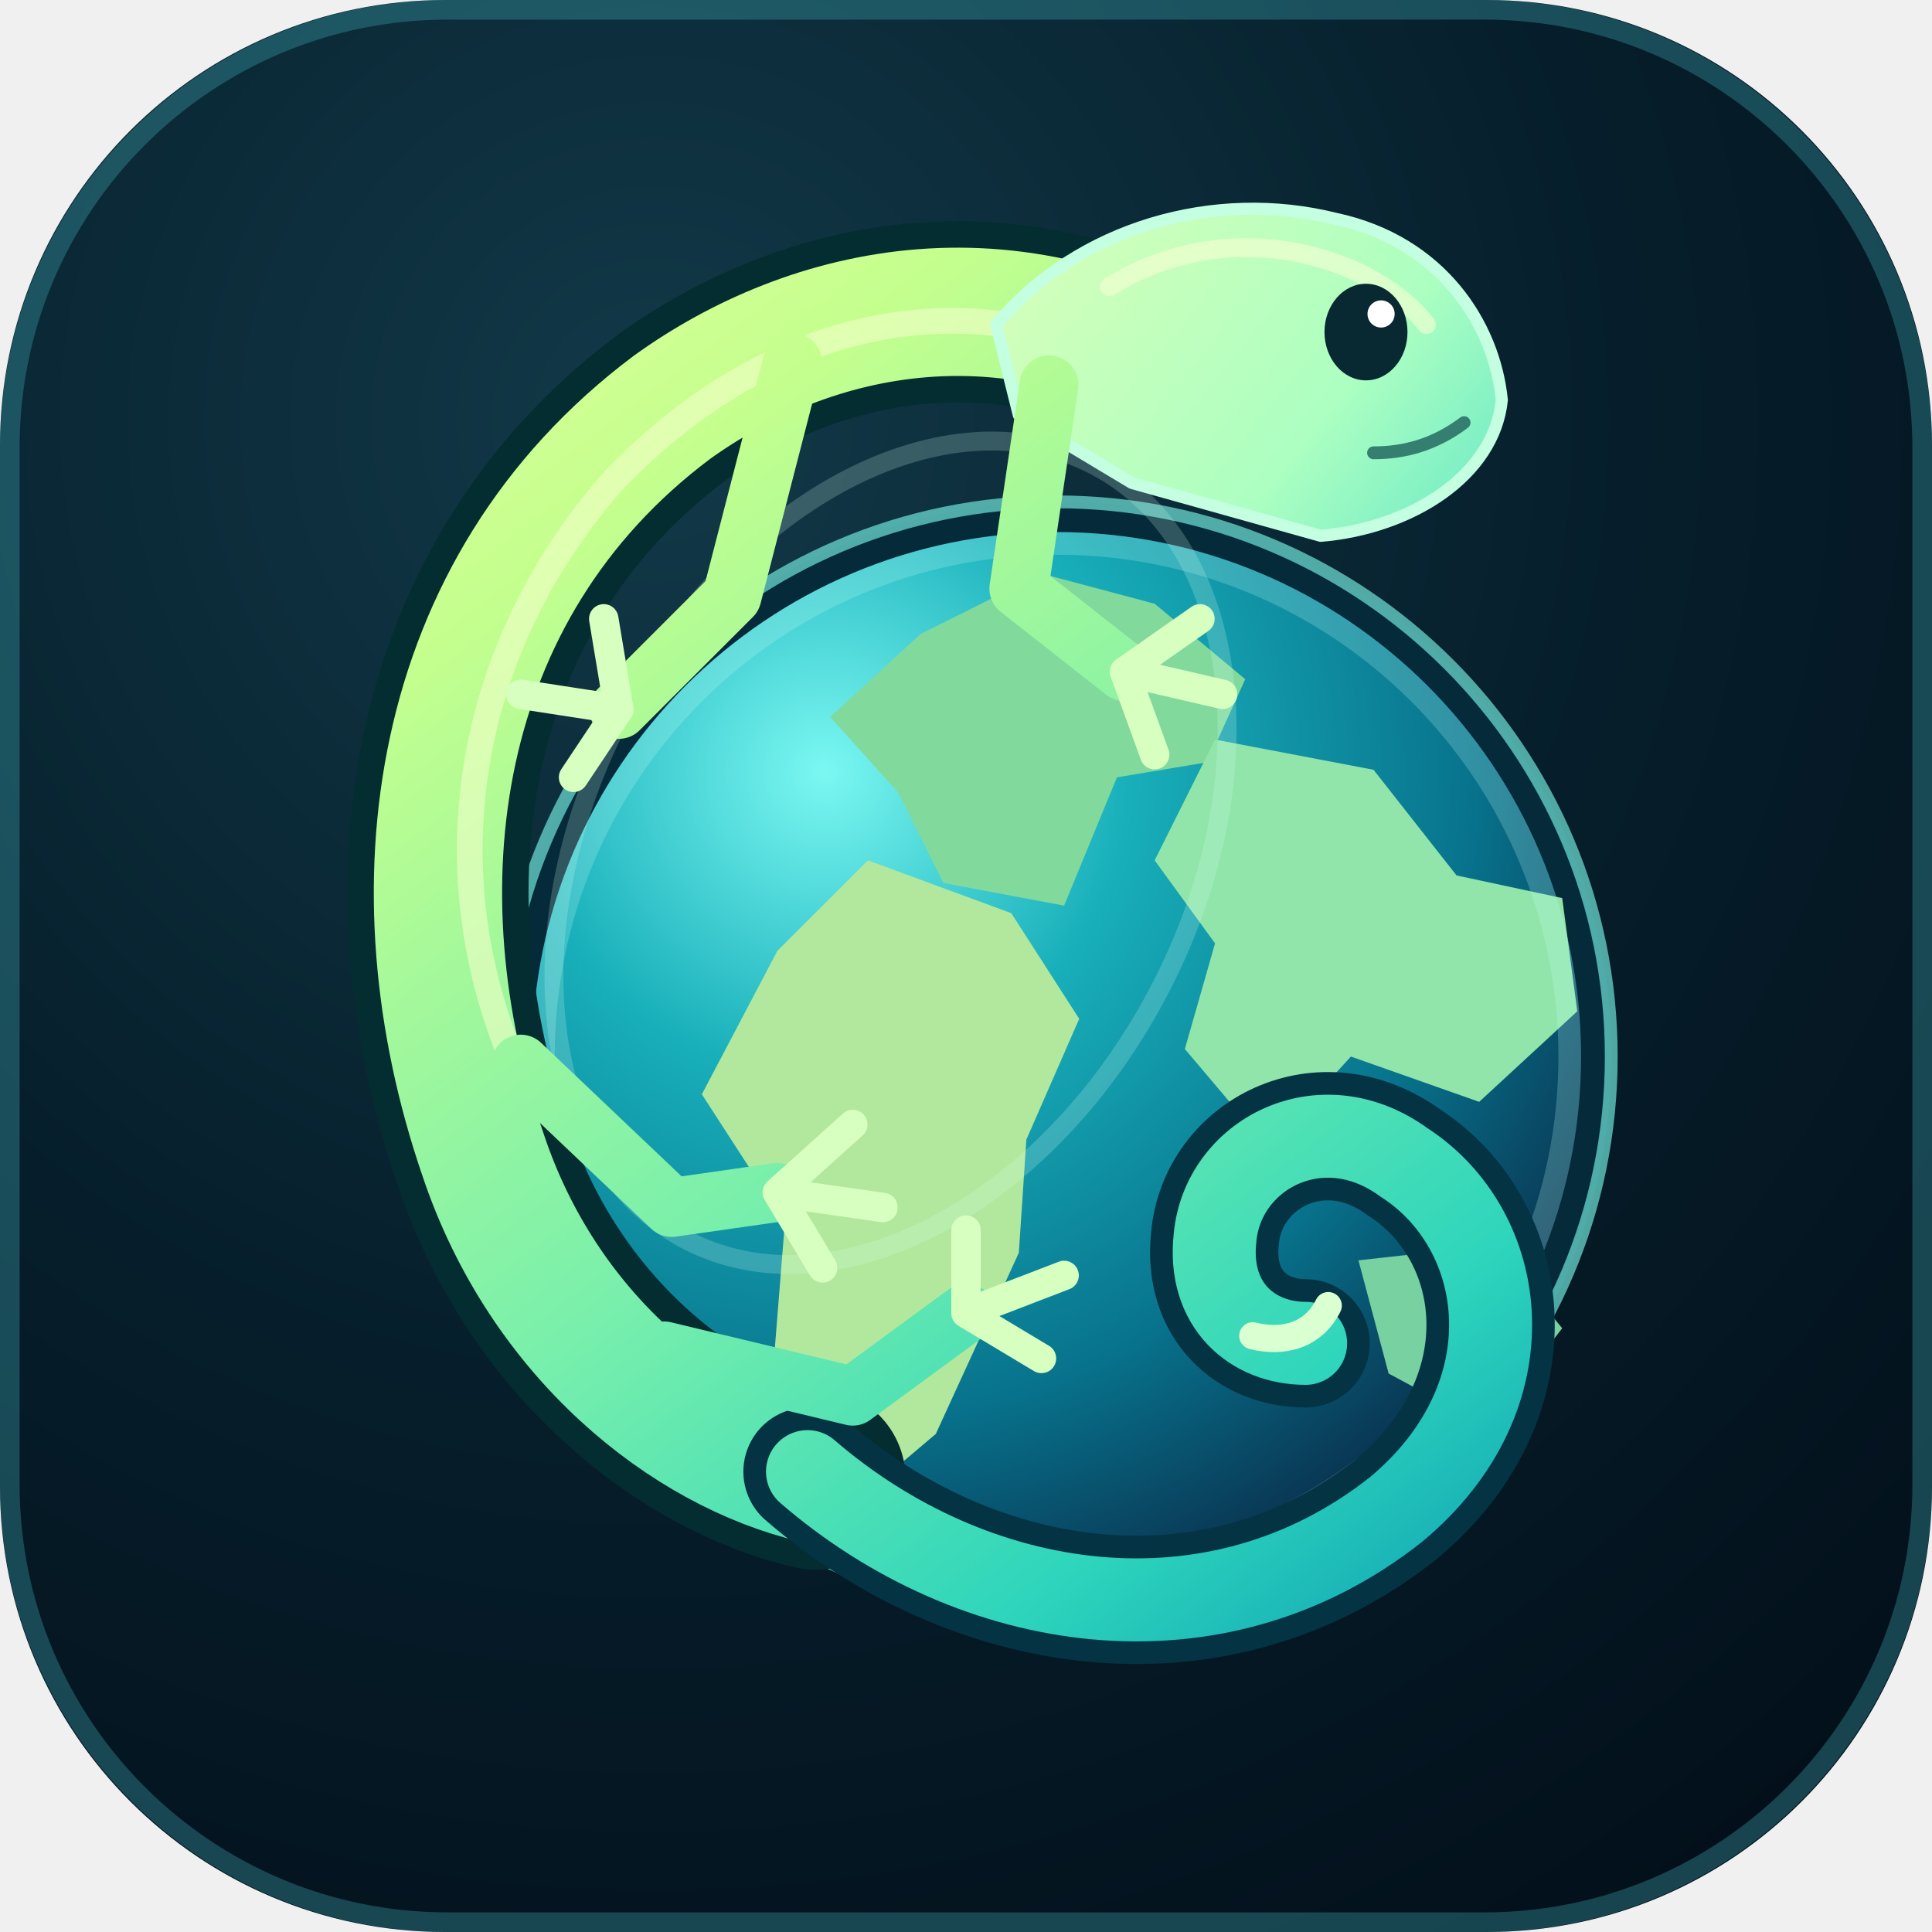
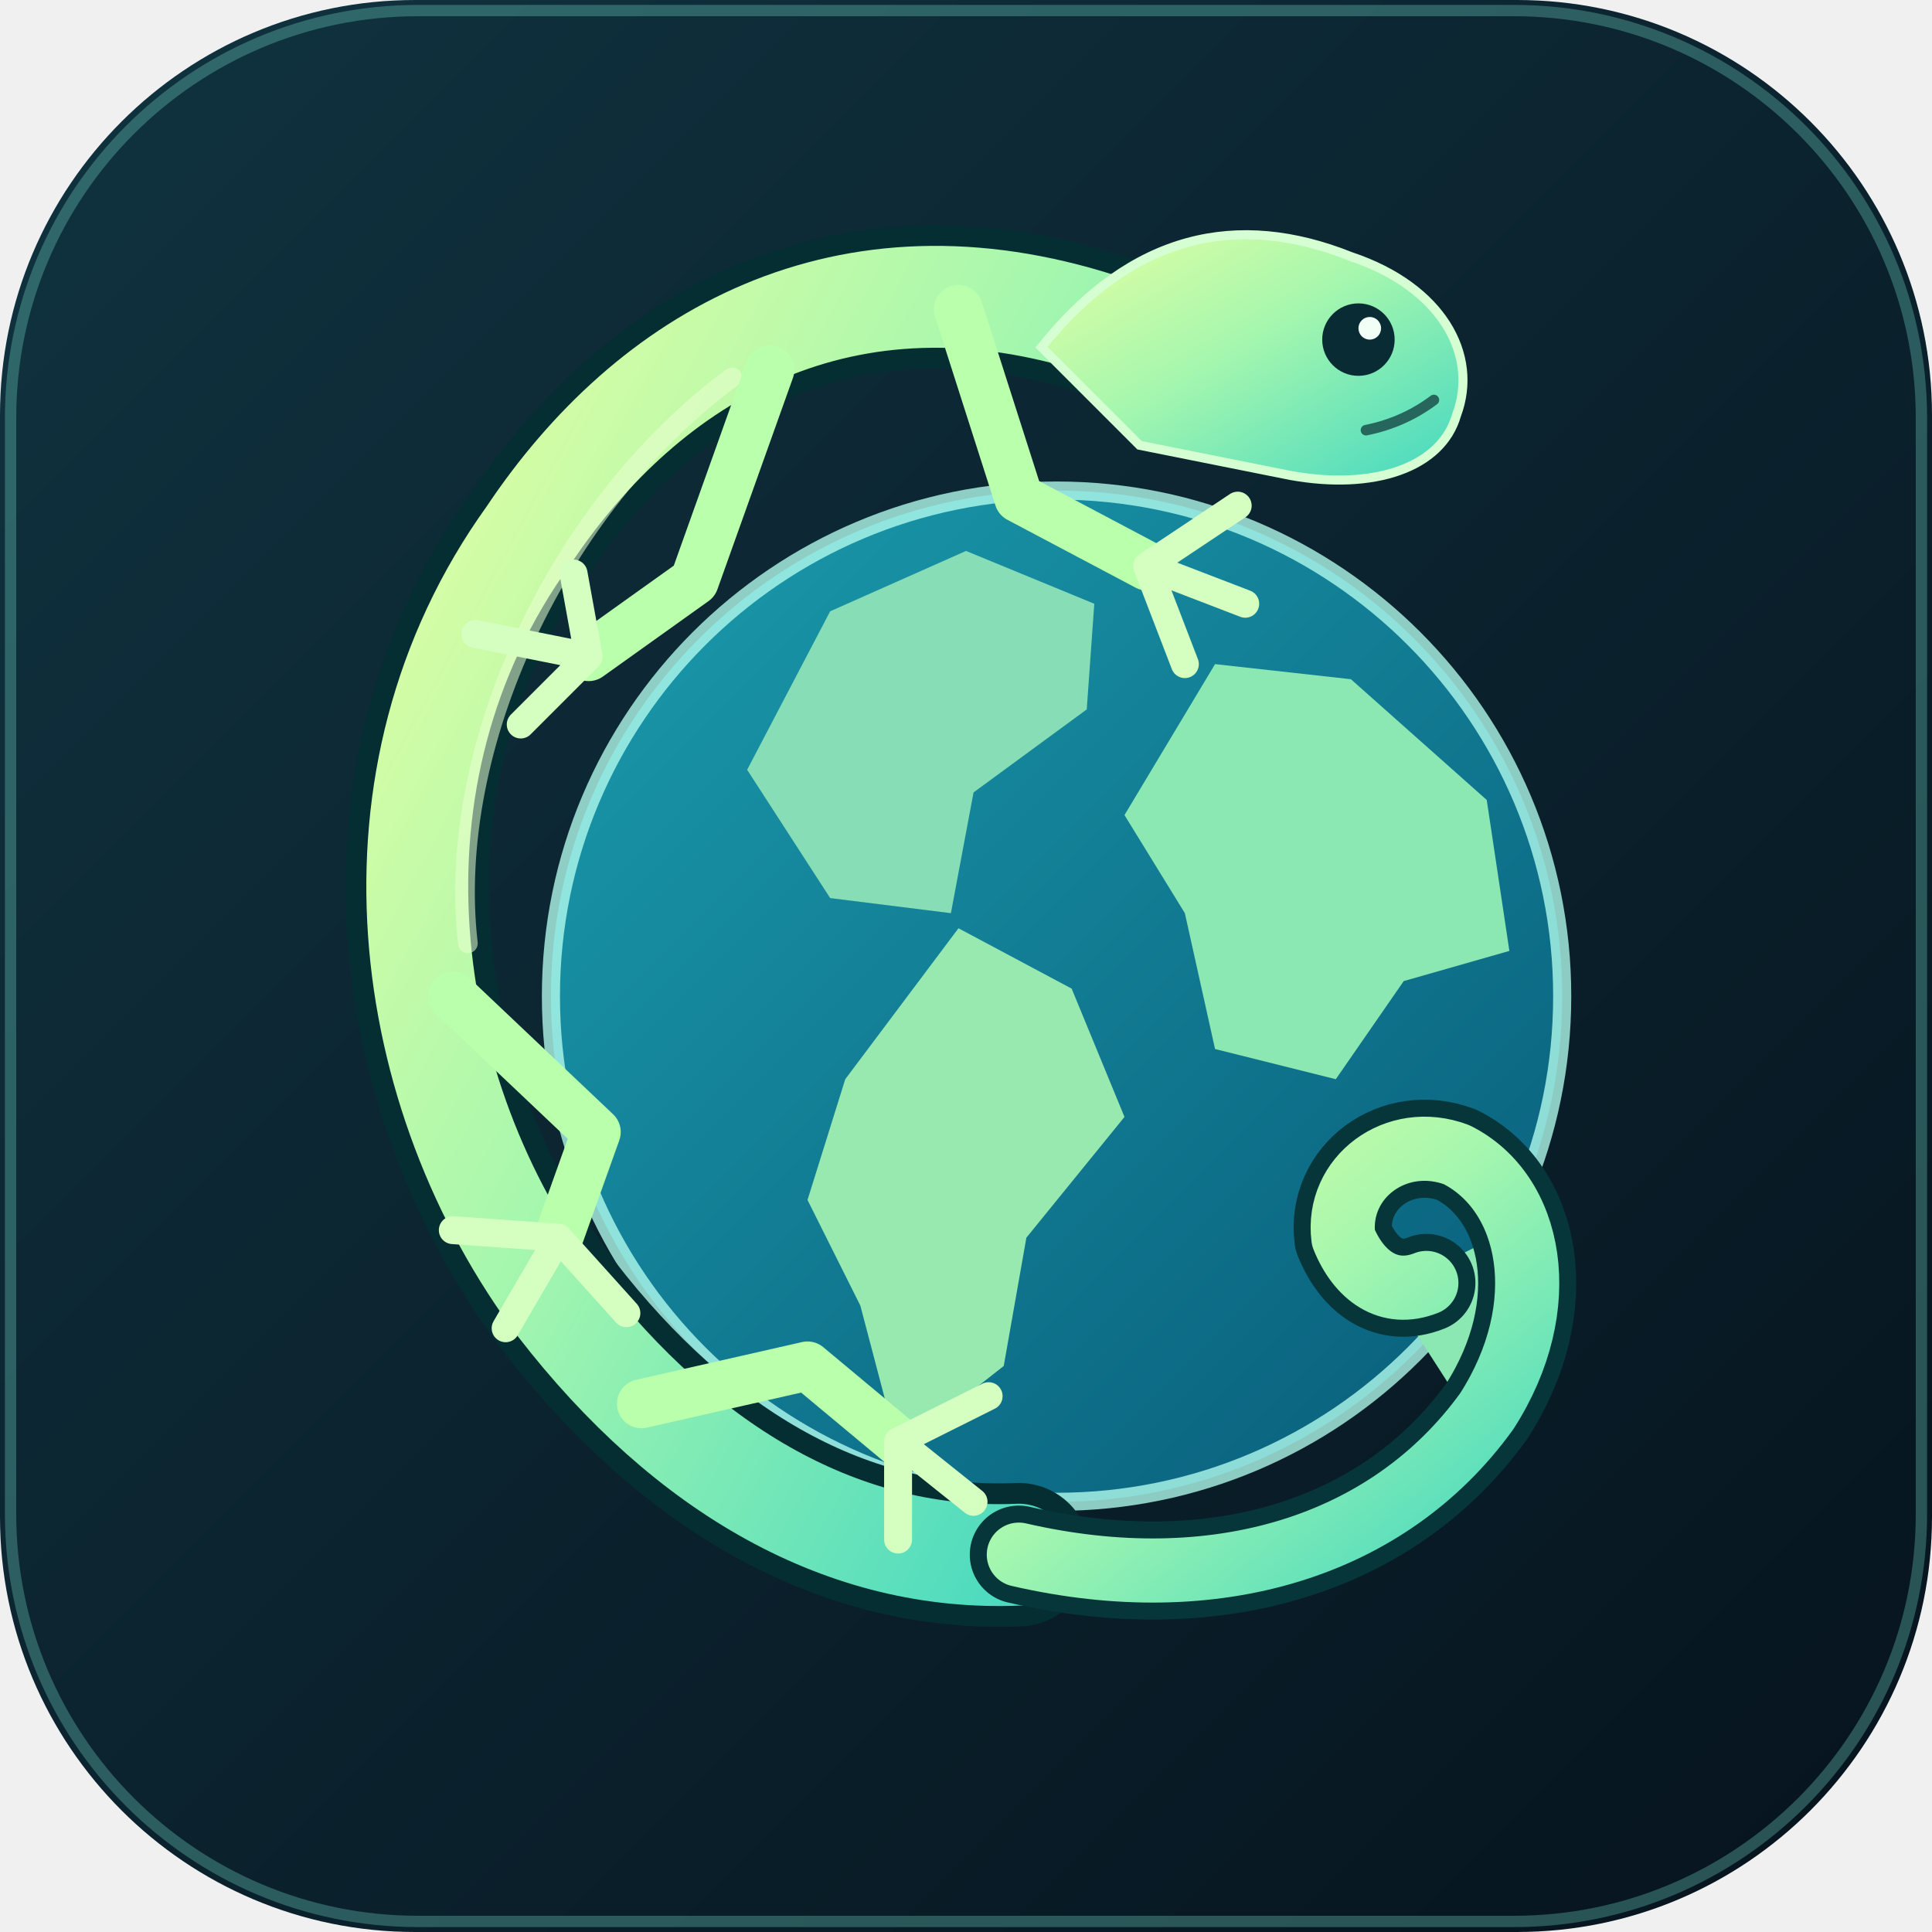
- <svg xmlns="http://www.w3.org/2000/svg" viewBox="0 0 256 256" role="img" aria-label="GEKKO — gecko élancé autour de la Terre">
+ <svg xmlns="http://www.w3.org/2000/svg" viewBox="0 0 256 256" role="img" aria-label="GEKKO — lézard autour du globe">
  <defs>
-     <radialGradient id="back" cx="34%" cy="22%" r="104%">
-       <stop stop-color="#123948" />
-       <stop offset=".48" stop-color="#061e2b" />
-       <stop offset="1" stop-color="#020c16" />
-     </radialGradient>
-     <radialGradient id="water" cx="28%" cy="23%" r="85%">
-       <stop stop-color="#7bf8f2" />
-       <stop offset=".34" stop-color="#18afba" />
-       <stop offset=".72" stop-color="#08738d" />
-       <stop offset="1" stop-color="#09304d" />
-     </radialGradient>
-     <linearGradient id="lime" x1="45" y1="18" x2="200" y2="222" gradientUnits="userSpaceOnUse">
-       <stop stop-color="#edff9e" />
-       <stop offset=".24" stop-color="#c4ff8e" />
-       <stop offset=".57" stop-color="#78efac" />
-       <stop offset=".82" stop-color="#2ed5bc" />
-       <stop offset="1" stop-color="#0b9cb4" />
+     <linearGradient id="night" x1="0" y1="0" x2="1" y2="1">
+       <stop stop-color="#103340" />
+       <stop offset="1" stop-color="#06131d" />
    </linearGradient>
-     <linearGradient id="highlight" x1="102" y1="26" x2="195" y2="101" gradientUnits="userSpaceOnUse">
-       <stop stop-color="#efffb5" />
-       <stop offset=".63" stop-color="#acffc1" />
-       <stop offset="1" stop-color="#46dcca" />
+     <linearGradient id="sea" x1="0" y1="0" x2="1" y2="1">
+       <stop stop-color="#1b9cad" />
+       <stop offset="1" stop-color="#085b79" />
+     </linearGradient>
+     <linearGradient id="geckoLime" x1="0" y1="0" x2="1" y2="1">
+       <stop stop-color="#e6ffa2" />
+       <stop offset=".45" stop-color="#a6f7ae" />
+       <stop offset="1" stop-color="#42d7c1" />
    </linearGradient>
  </defs>
-   <rect width="256" height="256" rx="59" fill="url(#back)" />
-   <rect x="1.3" y="1.3" width="253.4" height="253.4" rx="58" fill="none" stroke="#46b9c1" stroke-opacity=".31" stroke-width="2.6" />
-   <circle cx="140" cy="140" r="73.5" fill="#052a3a" stroke="#6fe3d8" stroke-width="1.7" stroke-opacity=".7" />
-   <circle id="earth" cx="140" cy="140" r="69.5" fill="url(#water)" />
-   <path class="continent" d="M122 84l16-8 15 4 12 10-5 11-12 2-7 17-16-3-6-12-9-10z" fill="#82d99c" />
-   <path class="continent" d="M115 114l19 7 9 14-7 16-1 15-11 24-13 11-9-14 2-25-11-17 10-19z" fill="#b2e89d" />
-   <path class="continent" d="M161 98l21 4 11 14 14 3 2 15-13 12-17-6-11 12-11-13 4-14-8-11z" fill="#91e5aa" />
-   <path class="continent" d="M180 167l18-2 9 11-10 13-13-7z" fill="#77d1a0" />
-   <ellipse cx="118" cy="113" rx="40" ry="58" transform="rotate(28 118 113)" fill="none" stroke="#d1fff0" stroke-opacity=".21" stroke-width="2.5" />
-   <circle cx="140" cy="140" r="68" fill="none" stroke="#c5fff6" stroke-opacity=".22" stroke-width="3" />
-   <g id="gecko" stroke-linecap="round" stroke-linejoin="round">
-     <path d="M163 53C135 34 107 41 89 54 57 78 52 118 64 153c8 24 27 39 44 43" fill="none" stroke="#032d31" stroke-width="24" />
-     <path d="M163 53C135 34 107 41 89 54 57 78 52 118 64 153c8 24 27 39 44 43" fill="none" stroke="url(#lime)" stroke-width="17" />
-     <path d="M150 48C122 35 97 47 81 64 61 87 57 117 69 143" fill="none" stroke="#f1ffc8" stroke-opacity=".6" stroke-width="3.4" />
-     <path d="M107 195c22 19 54 24 78 5 18-15 15-37 1-46-11-8-24-1-25 10-1 9 5 14 12 14" fill="none" stroke="#043344" stroke-width="17" />
-     <path d="M107 195c22 19 54 24 78 5 18-15 15-37 1-46-11-8-24-1-25 10-1 9 5 14 12 14" fill="none" stroke="url(#lime)" stroke-width="11" />
-     <path d="M166 177c4 1 8 0 10-4" fill="none" stroke="#daffd1" stroke-width="3.6" />
-     <path d="M132 43c11-13 29-18 45-14 14 3 21 14 22 24-1 10-12 17-24 18l-25-7-15-9z" fill="url(#highlight)" stroke="#c4ffe1" stroke-width="1.6" />
-     <path d="M147 38c16-10 35-4 42 5" fill="none" stroke="#f7ffd4" stroke-opacity=".61" stroke-width="2.5" />
-     <ellipse cx="181" cy="44" rx="5.5" ry="6.4" fill="#082832" />
-     <circle cx="183" cy="41.6" r="1.8" fill="white" />
-     <path d="M182 60c4 0 8-1 12-4" stroke="#347f70" stroke-width="1.7" fill="none" />
-     <g fill="none" stroke="url(#lime)" stroke-width="7.8">
-       <path d="M105 48L97 79 82 94" />
-       <path d="M139 51L135 78 149 89" />
-       <path d="M69 141L89 160 103 158" />
-       <path d="M88 179L113 185 128 174" />
+   <rect width="256" height="256" rx="55" fill="url(#night)" />
+   <rect x="1.4" y="1.4" width="253.2" height="253.2" rx="54" fill="none" stroke="#83f2dd" stroke-width="1.5" stroke-opacity=".28" />
+   <circle id="earth" cx="140" cy="132" r="67" fill="url(#sea)" stroke="#b5fff0" stroke-opacity=".77" stroke-width="2.4" />
+   <path class="continent" d="M110 81 128 73 145 80 144 94 129 105 126 121 110 119 99 102Z" fill="#86ddb6" />
+   <path class="continent" d="M127 123 142 131 149 148 136 164 133 181 119 192 114 173 107 159 112 143Z" fill="#98e9af" />
+   <path class="continent" d="M161 88 179 90 197 106 200 126 186 130 177 143 161 139 157 121 149 108Z" fill="#8ce8b3" />
+   <path class="continent" d="M184 171 198 164 206 176 193 185Z" fill="#8ce8b3" />
+   <g id="gecko" fill="none" stroke-linecap="round" stroke-linejoin="round">
+     <path d="M146 43 C112 32 86 47 70 71 C47 103 53 145 74 173 C91 195 112 207 135 206" stroke="#052e32" stroke-width="19" />
+     <path d="M146 43 C112 32 86 47 70 71 C47 103 53 145 74 173 C91 195 112 207 135 206" stroke="url(#geckoLime)" stroke-width="13.5" />
+     <path d="M97 50 C74 67 59 99 62 125" stroke="#e9ffd0" stroke-opacity=".55" stroke-width="2.6" />
+     <path d="M135 206 C161 212 184 205 197 187 C206 173 203 158 193 153 C185 150 177 156 178 164 C180 169 184 172 189 170" stroke="#06353a" stroke-width="13" />
+     <path d="M135 206 C161 212 184 205 197 187 C206 173 203 158 193 153 C185 150 177 156 178 164 C180 169 184 172 189 170" stroke="url(#geckoLime)" stroke-width="8.5" />
+     <g stroke="#b9ffac" stroke-width="6.5">
+       <path d="M102 49 92 77 78 87" />
+       <path d="M127 41 135 66 152 75" />
+       <path d="M60 132 79 150 74 164" />
+       <path d="M85 186 107 181 119 191" />
    </g>
-     <g class="toe" stroke="#d7ffc0" stroke-width="3.9" fill="none">
-       <path d="M82 94l-13-2m13 2l-6 9m6-9l-2-12" />
-       <path d="M149 89l10-7m-10 7l13 3m-13-3l4 11" />
-       <path d="M103 158l10-9m-10 9l14 2m-14-2l6 10" />
-       <path d="M128 174l13-5m-13 5l10 6m-10-6l0-11" />
+     <g class="toe" stroke="#d5ffc1" stroke-width="3.7">
+       <path d="M78 87 63 84 M78 87 69 96 M78 87 76 76" />
+       <path d="M152 75 164 67 M152 75 165 80 M152 75 157 88" />
+       <path d="M74 164 60 163 M74 164 67 176 M74 164 83 174" />
+       <path d="M119 191 131 185 M119 191 129 199 M119 191 119 204" />
    </g>
  </g>
+   <path d="M138 46 C150 31 164 28 179 34 C191 38 196 47 193 55 C191 62 182 65 171 63 L151 59Z" fill="url(#geckoLime)" stroke="#d5ffd2" stroke-width="1.2" />
+   <circle cx="180" cy="45" r="4.8" fill="#092c34" />
+   <circle cx="181.5" cy="43.5" r="1.5" fill="#f2fff6" />
+   <path d="M181 57Q186 56 190 53" fill="none" stroke="#27665d" stroke-width="1.4" stroke-linecap="round" />
</svg>
